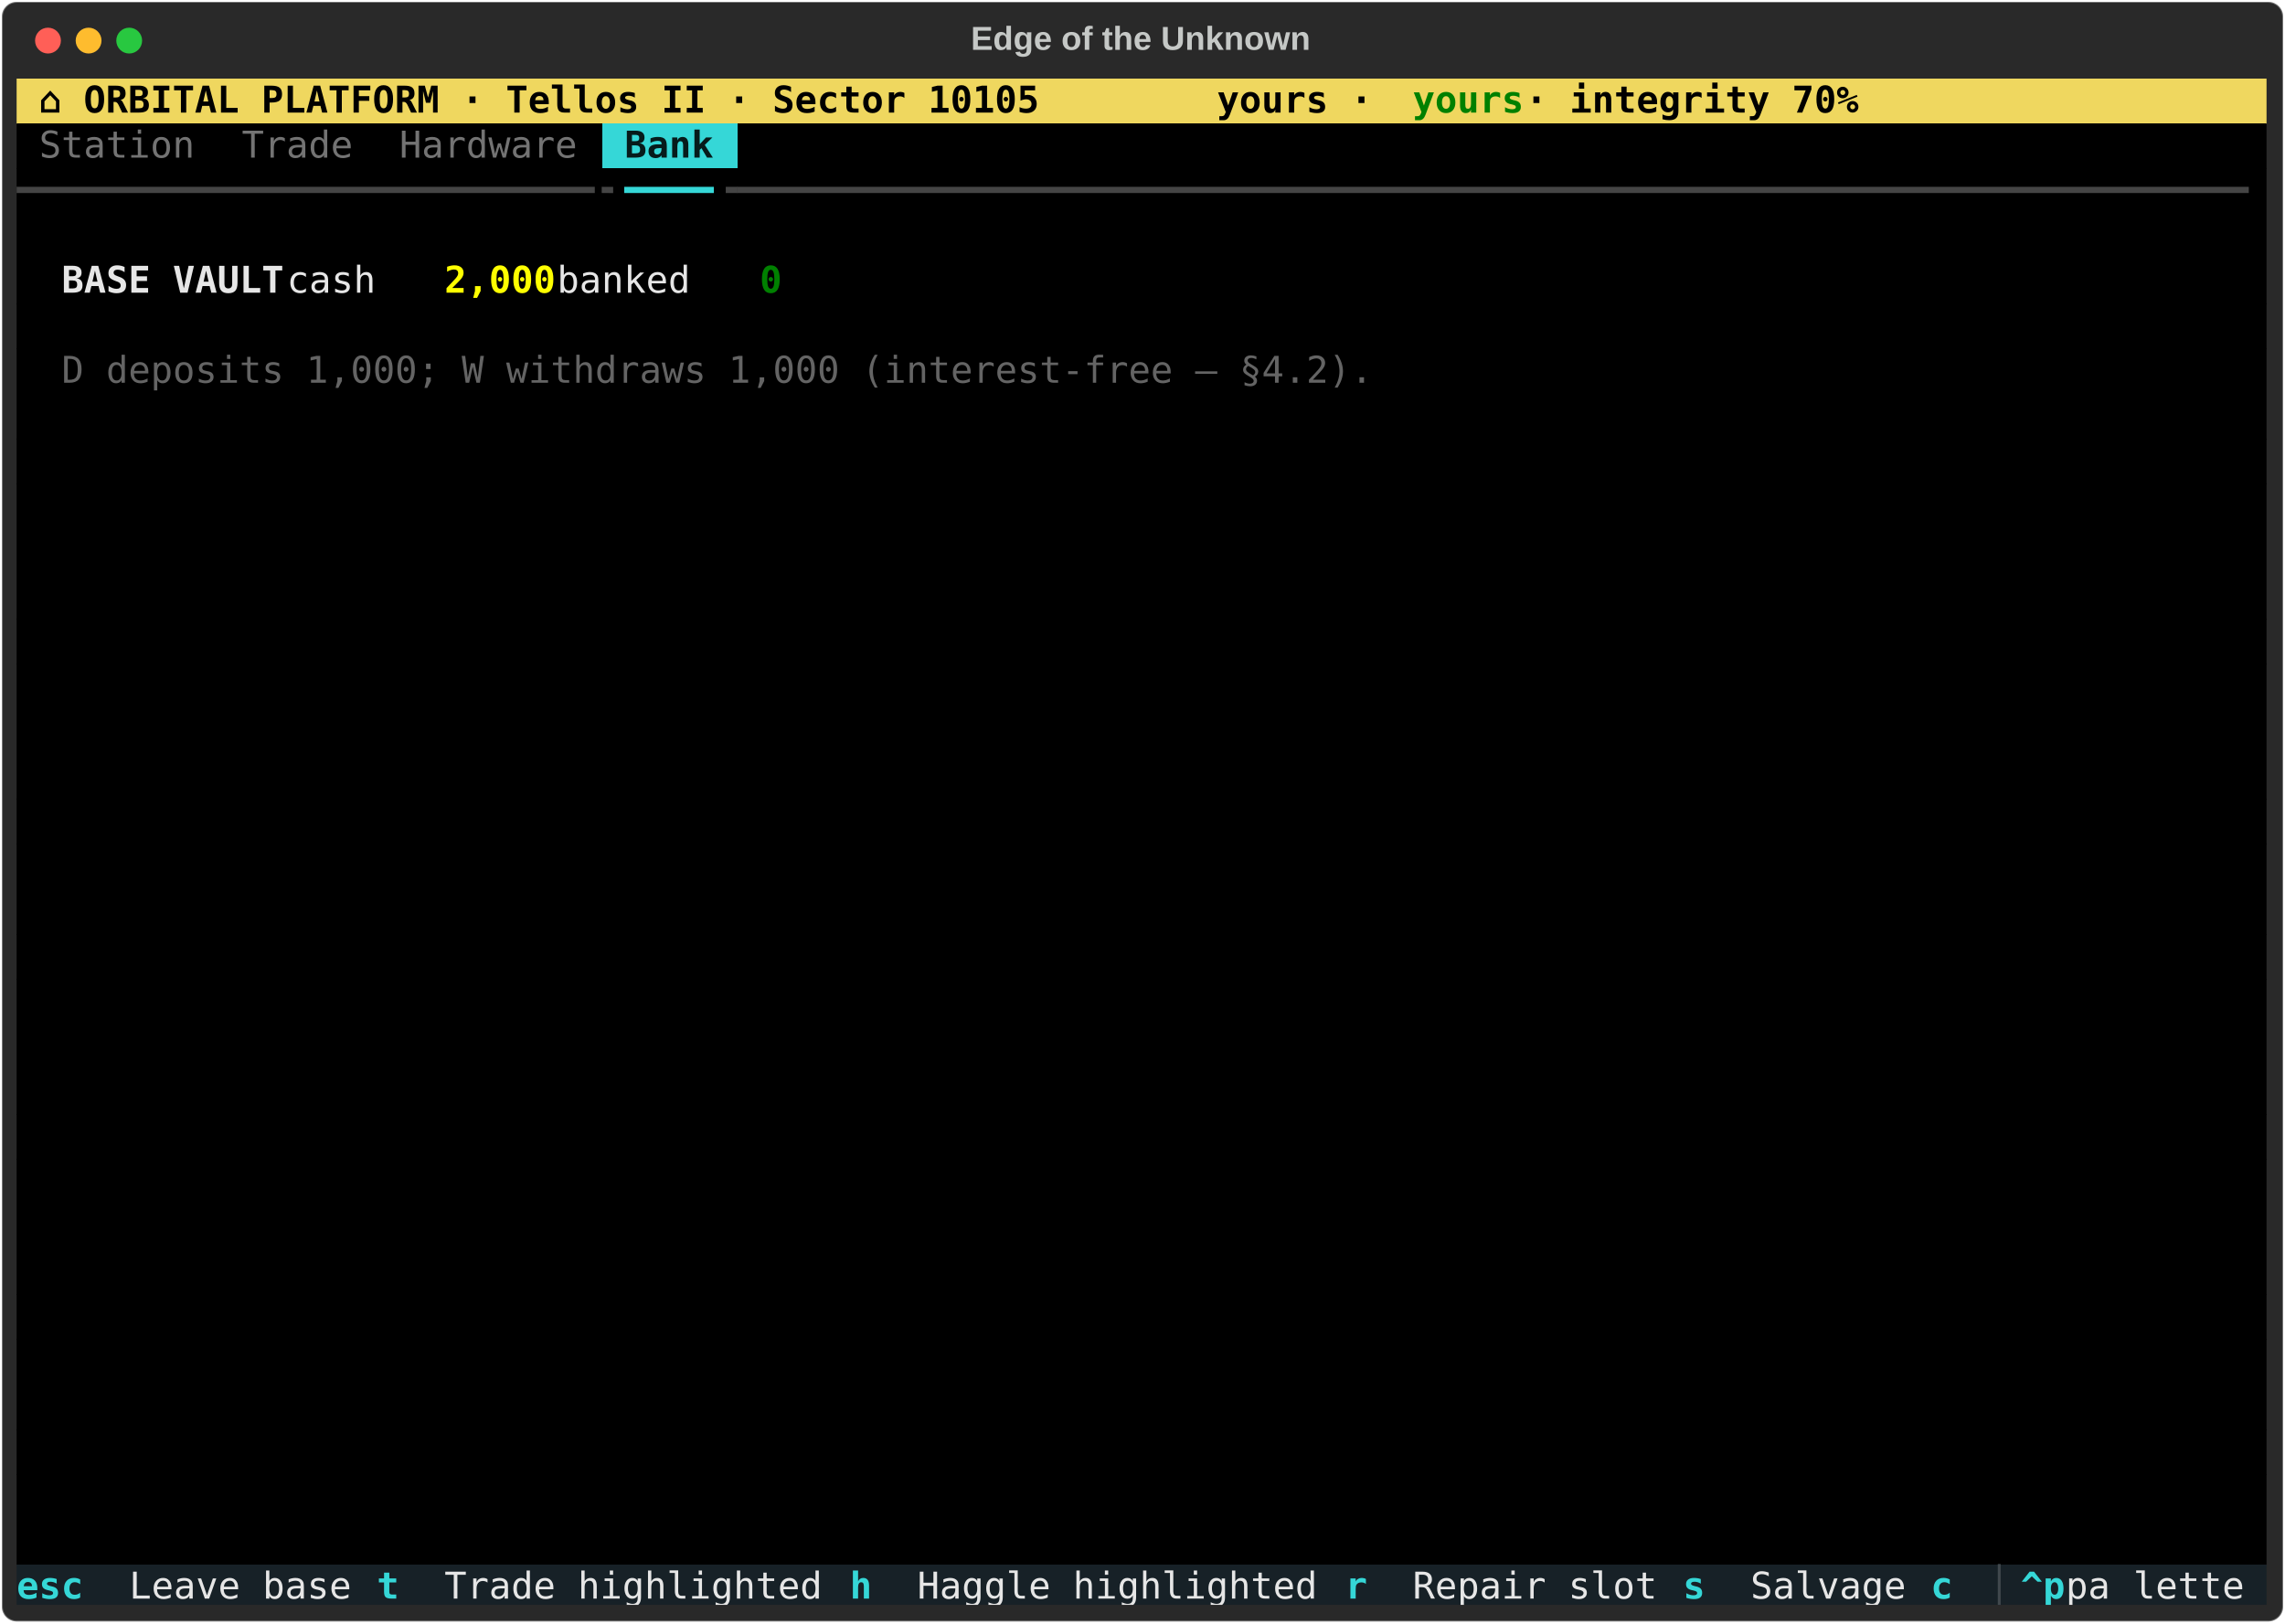
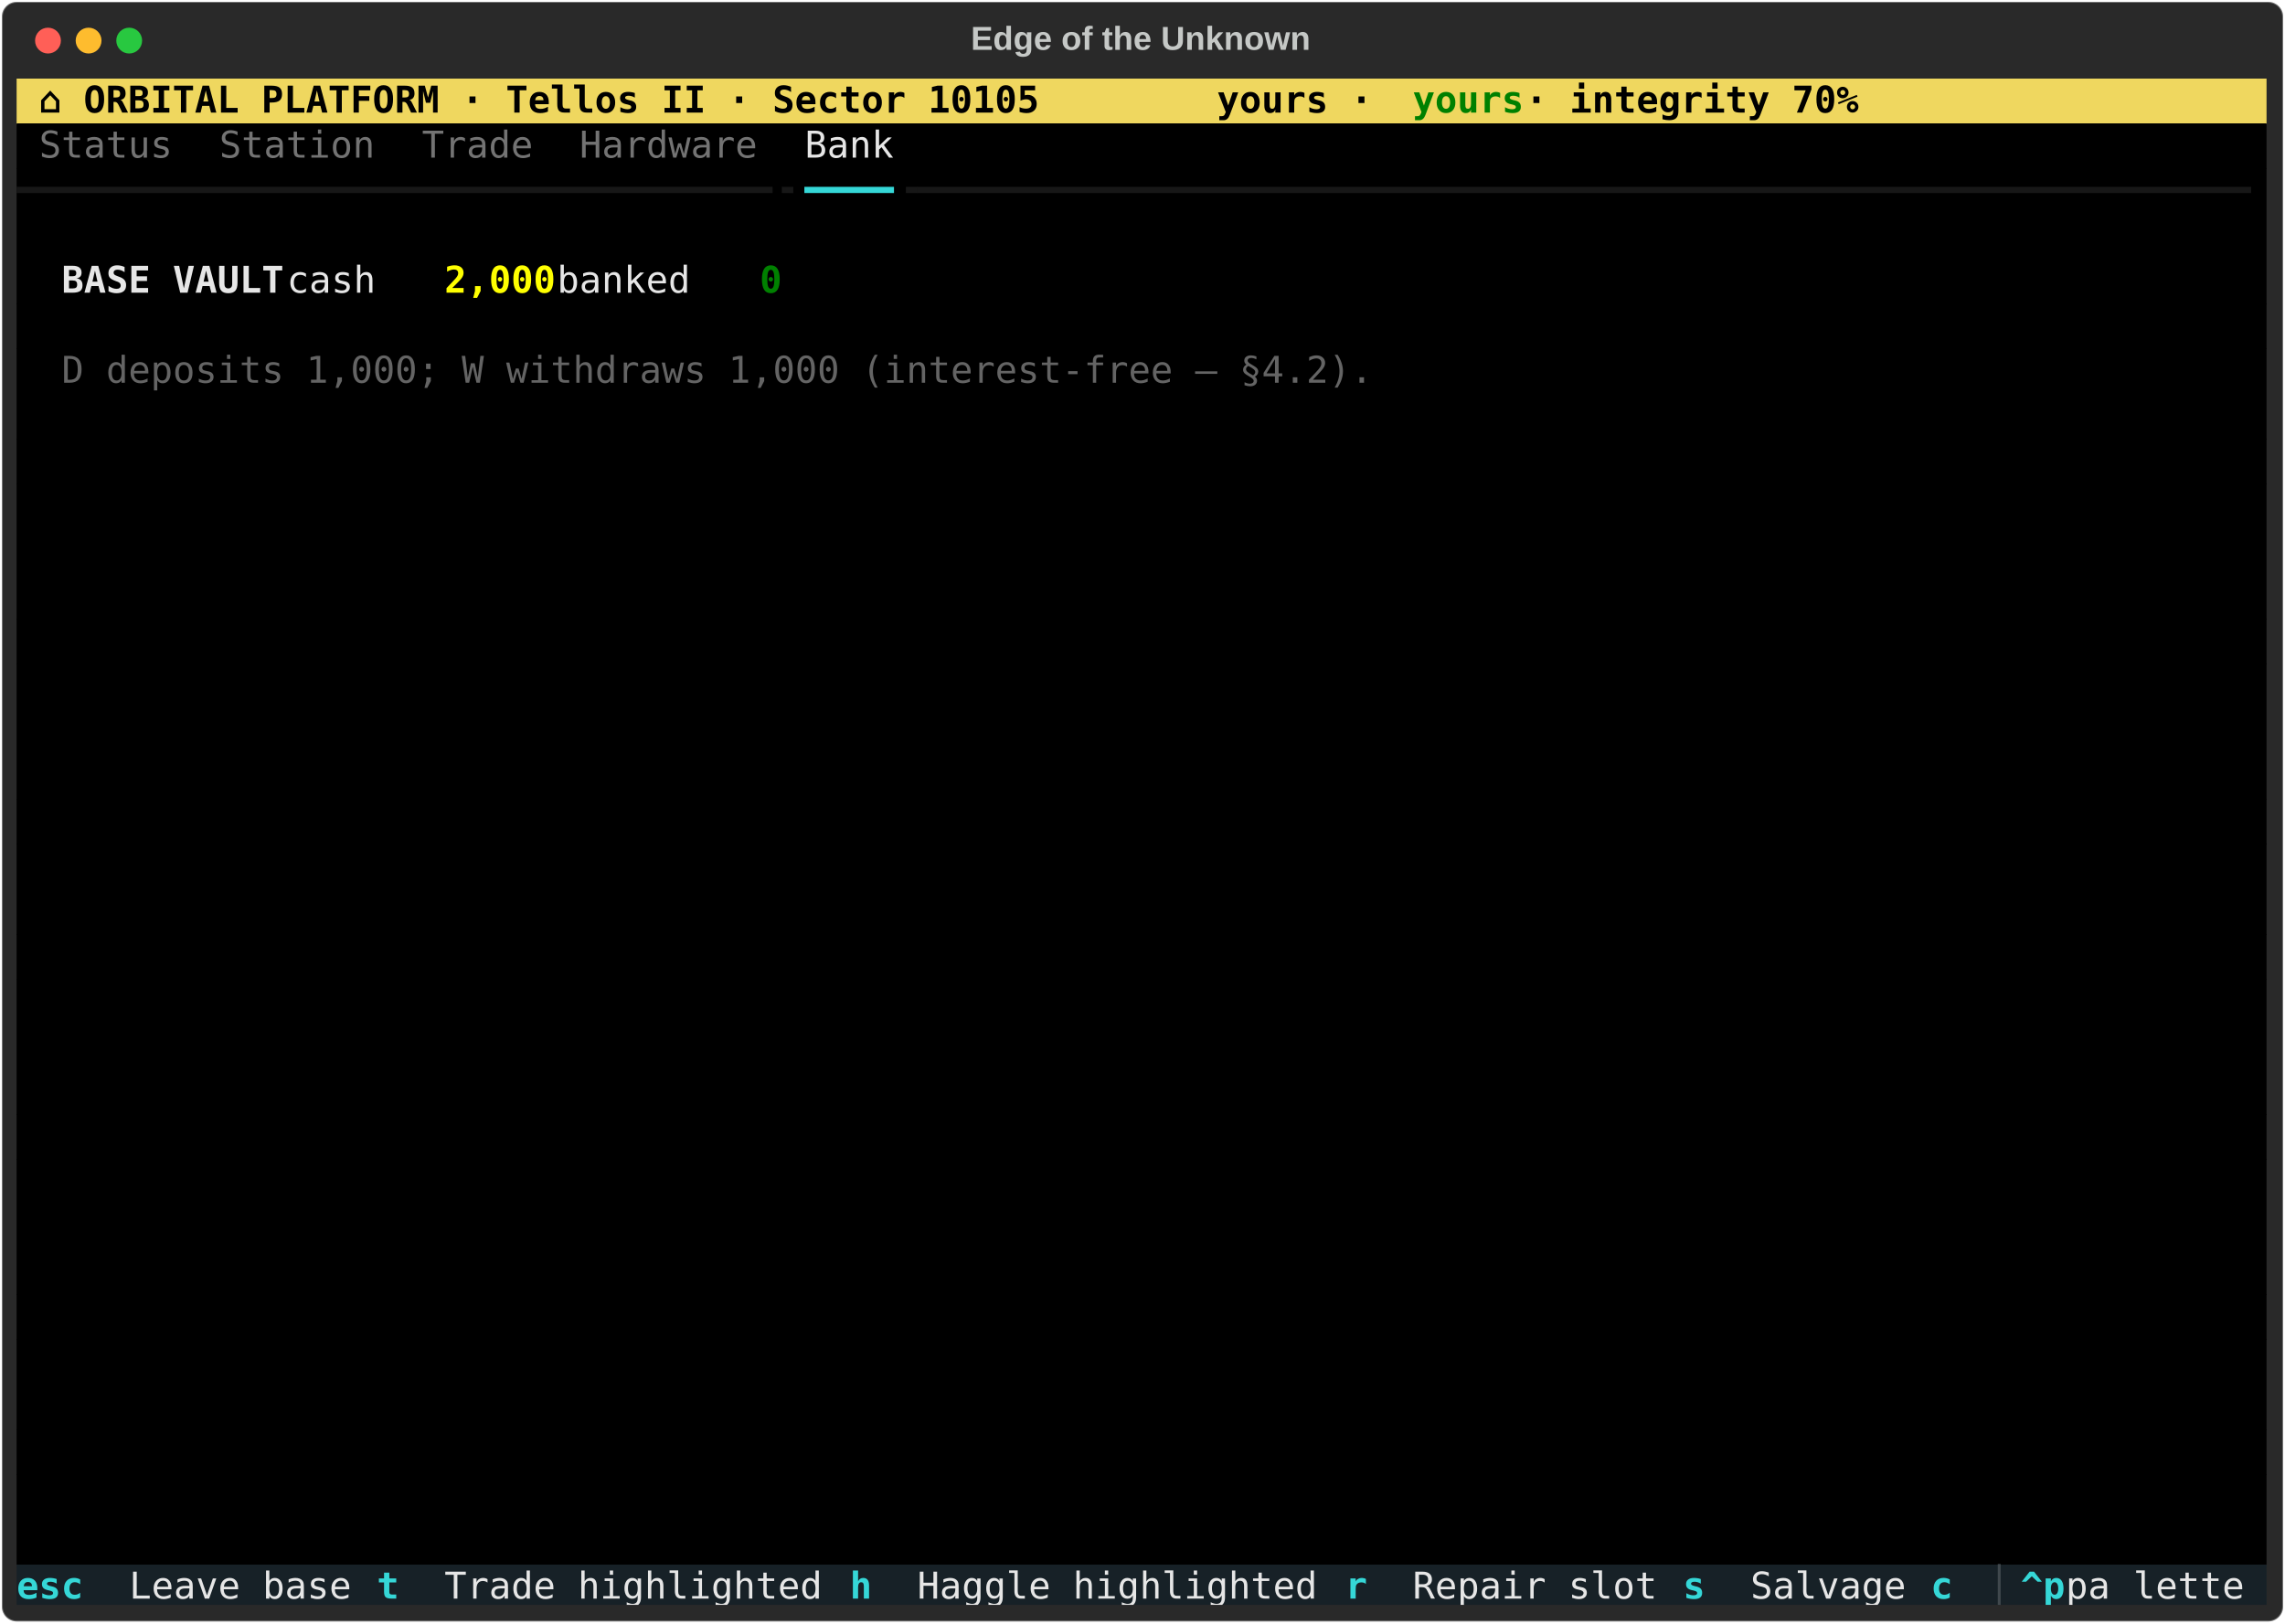
<svg xmlns="http://www.w3.org/2000/svg" class="rich-terminal" viewBox="0 0 1238 879.6">
  <style>

    @font-face {
        font-family: "Fira Code";
        src: local("FiraCode-Regular"),
                url("https://cdnjs.cloudflare.com/ajax/libs/firacode/6.2.0/woff2/FiraCode-Regular.woff2") format("woff2"),
                url("https://cdnjs.cloudflare.com/ajax/libs/firacode/6.2.0/woff/FiraCode-Regular.woff") format("woff");
        font-style: normal;
        font-weight: 400;
    }
    @font-face {
        font-family: "Fira Code";
        src: local("FiraCode-Bold"),
                url("https://cdnjs.cloudflare.com/ajax/libs/firacode/6.2.0/woff2/FiraCode-Bold.woff2") format("woff2"),
                url("https://cdnjs.cloudflare.com/ajax/libs/firacode/6.2.0/woff/FiraCode-Bold.woff") format("woff");
        font-style: bold;
        font-weight: 700;
    }

-     .terminal-6264121-matrix {
+     .terminal-1526669186-matrix {
        font-family: Fira Code, monospace;
        font-size: 20px;
        line-height: 24.4px;
        font-variant-east-asian: full-width;
    }

-     .terminal-6264121-title {
+     .terminal-1526669186-title {
        font-size: 18px;
        font-weight: bold;
        font-family: arial;
    }

-     .terminal-6264121-r1 { fill: #c5c8c6 }
- .terminal-6264121-r2 { fill: #000000;font-weight: bold }
- .terminal-6264121-r3 { fill: #008000;font-weight: bold }
- .terminal-6264121-r4 { fill: #737373 }
- .terminal-6264121-r5 { fill: #061b1b;font-weight: bold }
- .terminal-6264121-r6 { fill: #454545 }
- .terminal-6264121-r7 { fill: #35d7d7 }
- .terminal-6264121-r8 { fill: #e6e6e6;font-weight: bold }
- .terminal-6264121-r9 { fill: #e6e6e6 }
- .terminal-6264121-r10 { fill: #ffff00;font-weight: bold }
- .terminal-6264121-r11 { fill: #646464 }
- .terminal-6264121-r12 { fill: #35d7d7;font-weight: bold }
- .terminal-6264121-r13 { fill: #40484d }
+     .terminal-1526669186-r1 { fill: #c5c8c6 }
+ .terminal-1526669186-r2 { fill: #000000;font-weight: bold }
+ .terminal-1526669186-r3 { fill: #008000;font-weight: bold }
+ .terminal-1526669186-r4 { fill: #737373 }
+ .terminal-1526669186-r5 { fill: #e6e6e6 }
+ .terminal-1526669186-r6 { fill: #171717 }
+ .terminal-1526669186-r7 { fill: #35d7d7 }
+ .terminal-1526669186-r8 { fill: #e6e6e6;font-weight: bold }
+ .terminal-1526669186-r9 { fill: #ffff00;font-weight: bold }
+ .terminal-1526669186-r10 { fill: #646464 }
+ .terminal-1526669186-r11 { fill: #35d7d7;font-weight: bold }
+ .terminal-1526669186-r12 { fill: #40484d }
    </style>
  <defs>
-     <clipPath id="terminal-6264121-clip-terminal">
+     <clipPath id="terminal-1526669186-clip-terminal">
      <rect x="0" y="0" width="1219.0" height="828.6" />
    </clipPath>
-     <clipPath id="terminal-6264121-line-0">
+     <clipPath id="terminal-1526669186-line-0">
      <rect x="0" y="1.5" width="1220" height="24.65" />
    </clipPath>
-     <clipPath id="terminal-6264121-line-1">
+     <clipPath id="terminal-1526669186-line-1">
      <rect x="0" y="25.9" width="1220" height="24.65" />
    </clipPath>
-     <clipPath id="terminal-6264121-line-2">
+     <clipPath id="terminal-1526669186-line-2">
      <rect x="0" y="50.3" width="1220" height="24.65" />
    </clipPath>
-     <clipPath id="terminal-6264121-line-3">
+     <clipPath id="terminal-1526669186-line-3">
      <rect x="0" y="74.7" width="1220" height="24.65" />
    </clipPath>
-     <clipPath id="terminal-6264121-line-4">
+     <clipPath id="terminal-1526669186-line-4">
      <rect x="0" y="99.1" width="1220" height="24.65" />
    </clipPath>
-     <clipPath id="terminal-6264121-line-5">
+     <clipPath id="terminal-1526669186-line-5">
      <rect x="0" y="123.5" width="1220" height="24.65" />
    </clipPath>
-     <clipPath id="terminal-6264121-line-6">
+     <clipPath id="terminal-1526669186-line-6">
      <rect x="0" y="147.9" width="1220" height="24.65" />
    </clipPath>
-     <clipPath id="terminal-6264121-line-7">
+     <clipPath id="terminal-1526669186-line-7">
      <rect x="0" y="172.3" width="1220" height="24.65" />
    </clipPath>
-     <clipPath id="terminal-6264121-line-8">
+     <clipPath id="terminal-1526669186-line-8">
      <rect x="0" y="196.7" width="1220" height="24.65" />
    </clipPath>
-     <clipPath id="terminal-6264121-line-9">
+     <clipPath id="terminal-1526669186-line-9">
      <rect x="0" y="221.1" width="1220" height="24.65" />
    </clipPath>
-     <clipPath id="terminal-6264121-line-10">
+     <clipPath id="terminal-1526669186-line-10">
      <rect x="0" y="245.5" width="1220" height="24.65" />
    </clipPath>
-     <clipPath id="terminal-6264121-line-11">
+     <clipPath id="terminal-1526669186-line-11">
      <rect x="0" y="269.9" width="1220" height="24.65" />
    </clipPath>
-     <clipPath id="terminal-6264121-line-12">
+     <clipPath id="terminal-1526669186-line-12">
      <rect x="0" y="294.3" width="1220" height="24.65" />
    </clipPath>
-     <clipPath id="terminal-6264121-line-13">
+     <clipPath id="terminal-1526669186-line-13">
      <rect x="0" y="318.7" width="1220" height="24.65" />
    </clipPath>
-     <clipPath id="terminal-6264121-line-14">
+     <clipPath id="terminal-1526669186-line-14">
      <rect x="0" y="343.1" width="1220" height="24.65" />
    </clipPath>
-     <clipPath id="terminal-6264121-line-15">
+     <clipPath id="terminal-1526669186-line-15">
      <rect x="0" y="367.5" width="1220" height="24.65" />
    </clipPath>
-     <clipPath id="terminal-6264121-line-16">
+     <clipPath id="terminal-1526669186-line-16">
      <rect x="0" y="391.9" width="1220" height="24.65" />
    </clipPath>
-     <clipPath id="terminal-6264121-line-17">
+     <clipPath id="terminal-1526669186-line-17">
      <rect x="0" y="416.3" width="1220" height="24.65" />
    </clipPath>
-     <clipPath id="terminal-6264121-line-18">
+     <clipPath id="terminal-1526669186-line-18">
      <rect x="0" y="440.7" width="1220" height="24.65" />
    </clipPath>
-     <clipPath id="terminal-6264121-line-19">
+     <clipPath id="terminal-1526669186-line-19">
      <rect x="0" y="465.1" width="1220" height="24.65" />
    </clipPath>
-     <clipPath id="terminal-6264121-line-20">
+     <clipPath id="terminal-1526669186-line-20">
      <rect x="0" y="489.5" width="1220" height="24.65" />
    </clipPath>
-     <clipPath id="terminal-6264121-line-21">
+     <clipPath id="terminal-1526669186-line-21">
      <rect x="0" y="513.9" width="1220" height="24.65" />
    </clipPath>
-     <clipPath id="terminal-6264121-line-22">
+     <clipPath id="terminal-1526669186-line-22">
      <rect x="0" y="538.3" width="1220" height="24.65" />
    </clipPath>
-     <clipPath id="terminal-6264121-line-23">
+     <clipPath id="terminal-1526669186-line-23">
      <rect x="0" y="562.7" width="1220" height="24.65" />
    </clipPath>
-     <clipPath id="terminal-6264121-line-24">
+     <clipPath id="terminal-1526669186-line-24">
      <rect x="0" y="587.1" width="1220" height="24.65" />
    </clipPath>
-     <clipPath id="terminal-6264121-line-25">
+     <clipPath id="terminal-1526669186-line-25">
      <rect x="0" y="611.5" width="1220" height="24.65" />
    </clipPath>
-     <clipPath id="terminal-6264121-line-26">
+     <clipPath id="terminal-1526669186-line-26">
      <rect x="0" y="635.9" width="1220" height="24.65" />
    </clipPath>
-     <clipPath id="terminal-6264121-line-27">
+     <clipPath id="terminal-1526669186-line-27">
      <rect x="0" y="660.3" width="1220" height="24.65" />
    </clipPath>
-     <clipPath id="terminal-6264121-line-28">
+     <clipPath id="terminal-1526669186-line-28">
      <rect x="0" y="684.7" width="1220" height="24.65" />
    </clipPath>
-     <clipPath id="terminal-6264121-line-29">
+     <clipPath id="terminal-1526669186-line-29">
      <rect x="0" y="709.1" width="1220" height="24.65" />
    </clipPath>
-     <clipPath id="terminal-6264121-line-30">
+     <clipPath id="terminal-1526669186-line-30">
      <rect x="0" y="733.5" width="1220" height="24.65" />
    </clipPath>
-     <clipPath id="terminal-6264121-line-31">
+     <clipPath id="terminal-1526669186-line-31">
      <rect x="0" y="757.9" width="1220" height="24.65" />
    </clipPath>
-     <clipPath id="terminal-6264121-line-32">
+     <clipPath id="terminal-1526669186-line-32">
      <rect x="0" y="782.3" width="1220" height="24.65" />
    </clipPath>
  </defs>
  <rect fill="#292929" stroke="rgba(255,255,255,0.35)" stroke-width="1" x="1" y="1" width="1236" height="877.6" rx="8" />
-   <text class="terminal-6264121-title" fill="#c5c8c6" text-anchor="middle" x="618" y="27">Edge of the Unknown</text>
+   <text class="terminal-1526669186-title" fill="#c5c8c6" text-anchor="middle" x="618" y="27">Edge of the Unknown</text>
  <g transform="translate(26,22)">
    <circle cx="0" cy="0" r="7" fill="#ff5f57" />
    <circle cx="22" cy="0" r="7" fill="#febc2e" />
    <circle cx="44" cy="0" r="7" fill="#28c840" />
  </g>
-   <g transform="translate(9, 41)" clip-path="url(#terminal-6264121-clip-terminal)">
+   <g transform="translate(9, 41)" clip-path="url(#terminal-1526669186-clip-terminal)">
    <rect fill="#efd75f" x="0" y="1.5" width="12.2" height="24.65" shape-rendering="crispEdges" />
    <rect fill="#efd75f" x="12.2" y="1.5" width="744.2" height="24.65" shape-rendering="crispEdges" />
    <rect fill="#efd75f" x="756.4" y="1.5" width="61" height="24.65" shape-rendering="crispEdges" />
    <rect fill="#efd75f" x="817.4" y="1.5" width="195.2" height="24.65" shape-rendering="crispEdges" />
    <rect fill="#efd75f" x="1012.6" y="1.5" width="195.2" height="24.65" shape-rendering="crispEdges" />
    <rect fill="#efd75f" x="1207.8" y="1.5" width="12.2" height="24.65" shape-rendering="crispEdges" />
    <rect fill="#000000" x="0" y="25.9" width="12.2" height="24.65" shape-rendering="crispEdges" />
-     <rect fill="#000000" x="12.2" y="25.9" width="85.4" height="24.65" shape-rendering="crispEdges" />
+     <rect fill="#000000" x="12.2" y="25.9" width="73.2" height="24.65" shape-rendering="crispEdges" />
+     <rect fill="#000000" x="85.4" y="25.9" width="12.2" height="24.65" shape-rendering="crispEdges" />
    <rect fill="#000000" x="97.6" y="25.9" width="12.2" height="24.65" shape-rendering="crispEdges" />
-     <rect fill="#000000" x="109.8" y="25.9" width="12.2" height="24.65" shape-rendering="crispEdges" />
-     <rect fill="#000000" x="122" y="25.9" width="61" height="24.65" shape-rendering="crispEdges" />
-     <rect fill="#000000" x="183" y="25.9" width="12.2" height="24.65" shape-rendering="crispEdges" />
+     <rect fill="#000000" x="109.8" y="25.9" width="85.4" height="24.65" shape-rendering="crispEdges" />
    <rect fill="#000000" x="195.2" y="25.9" width="12.2" height="24.65" shape-rendering="crispEdges" />
-     <rect fill="#000000" x="207.4" y="25.9" width="97.6" height="24.65" shape-rendering="crispEdges" />
-     <rect fill="#000000" x="305" y="25.9" width="12.2" height="24.65" shape-rendering="crispEdges" />
-     <rect fill="#35d7d7" x="317.2" y="25.9" width="12.2" height="24.65" shape-rendering="crispEdges" />
-     <rect fill="#35d7d7" x="329.4" y="25.9" width="48.8" height="24.65" shape-rendering="crispEdges" />
-     <rect fill="#35d7d7" x="378.2" y="25.9" width="12.2" height="24.65" shape-rendering="crispEdges" />
-     <rect fill="#000000" x="390.4" y="25.9" width="829.6" height="24.65" shape-rendering="crispEdges" />
-     <rect fill="#000000" x="0" y="50.3" width="317.2" height="24.65" shape-rendering="crispEdges" />
-     <rect fill="#000000" x="317.2" y="50.3" width="12.2" height="24.65" shape-rendering="crispEdges" />
-     <rect fill="#000000" x="329.4" y="50.3" width="48.8" height="24.65" shape-rendering="crispEdges" />
-     <rect fill="#000000" x="378.2" y="50.3" width="12.2" height="24.65" shape-rendering="crispEdges" />
-     <rect fill="#000000" x="390.4" y="50.3" width="829.6" height="24.65" shape-rendering="crispEdges" />
+     <rect fill="#000000" x="207.4" y="25.9" width="12.2" height="24.65" shape-rendering="crispEdges" />
+     <rect fill="#000000" x="219.6" y="25.9" width="61" height="24.65" shape-rendering="crispEdges" />
+     <rect fill="#000000" x="280.6" y="25.9" width="12.2" height="24.65" shape-rendering="crispEdges" />
+     <rect fill="#000000" x="292.8" y="25.9" width="12.2" height="24.65" shape-rendering="crispEdges" />
+     <rect fill="#000000" x="305" y="25.9" width="97.6" height="24.65" shape-rendering="crispEdges" />
+     <rect fill="#000000" x="402.6" y="25.9" width="12.2" height="24.65" shape-rendering="crispEdges" />
+     <rect fill="#000000" x="414.8" y="25.9" width="12.2" height="24.65" shape-rendering="crispEdges" />
+     <rect fill="#000000" x="427" y="25.9" width="48.8" height="24.65" shape-rendering="crispEdges" />
+     <rect fill="#000000" x="475.8" y="25.9" width="12.2" height="24.65" shape-rendering="crispEdges" />
+     <rect fill="#000000" x="488" y="25.9" width="732" height="24.65" shape-rendering="crispEdges" />
+     <rect fill="#000000" x="0" y="50.3" width="414.8" height="24.65" shape-rendering="crispEdges" />
+     <rect fill="#000000" x="414.8" y="50.3" width="12.2" height="24.65" shape-rendering="crispEdges" />
+     <rect fill="#000000" x="427" y="50.3" width="48.8" height="24.65" shape-rendering="crispEdges" />
+     <rect fill="#000000" x="475.8" y="50.3" width="12.2" height="24.65" shape-rendering="crispEdges" />
+     <rect fill="#000000" x="488" y="50.3" width="732" height="24.65" shape-rendering="crispEdges" />
    <rect fill="#000000" x="0" y="74.7" width="1220" height="24.65" shape-rendering="crispEdges" />
    <rect fill="#000000" x="0" y="99.1" width="24.4" height="24.65" shape-rendering="crispEdges" />
    <rect fill="#000000" x="24.4" y="99.1" width="122" height="24.65" shape-rendering="crispEdges" />
    <rect fill="#000000" x="146.4" y="99.1" width="85.4" height="24.65" shape-rendering="crispEdges" />
    <rect fill="#000000" x="231.8" y="99.1" width="61" height="24.65" shape-rendering="crispEdges" />
    <rect fill="#000000" x="292.8" y="99.1" width="109.8" height="24.65" shape-rendering="crispEdges" />
    <rect fill="#000000" x="402.6" y="99.1" width="12.2" height="24.65" shape-rendering="crispEdges" />
    <rect fill="#000000" x="414.8" y="99.1" width="780.8" height="24.65" shape-rendering="crispEdges" />
    <rect fill="#000000" x="1195.6" y="99.1" width="24.4" height="24.65" shape-rendering="crispEdges" />
    <rect fill="#000000" x="0" y="123.5" width="24.4" height="24.65" shape-rendering="crispEdges" />
    <rect fill="#000000" x="24.4" y="123.5" width="1171.2" height="24.65" shape-rendering="crispEdges" />
    <rect fill="#000000" x="1195.6" y="123.5" width="24.4" height="24.65" shape-rendering="crispEdges" />
    <rect fill="#000000" x="0" y="147.9" width="24.4" height="24.65" shape-rendering="crispEdges" />
    <rect fill="#000000" x="24.4" y="147.9" width="719.8" height="24.65" shape-rendering="crispEdges" />
    <rect fill="#000000" x="744.2" y="147.9" width="451.4" height="24.65" shape-rendering="crispEdges" />
    <rect fill="#000000" x="1195.6" y="147.9" width="24.4" height="24.65" shape-rendering="crispEdges" />
    <rect fill="#000000" x="0" y="172.3" width="24.4" height="24.65" shape-rendering="crispEdges" />
    <rect fill="#000000" x="24.4" y="172.3" width="1171.2" height="24.65" shape-rendering="crispEdges" />
    <rect fill="#000000" x="1195.6" y="172.3" width="24.4" height="24.65" shape-rendering="crispEdges" />
    <rect fill="#000000" x="0" y="196.7" width="24.4" height="24.65" shape-rendering="crispEdges" />
    <rect fill="#000000" x="24.4" y="196.7" width="1171.2" height="24.65" shape-rendering="crispEdges" />
    <rect fill="#000000" x="1195.6" y="196.7" width="24.4" height="24.65" shape-rendering="crispEdges" />
    <rect fill="#000000" x="0" y="221.1" width="24.4" height="24.65" shape-rendering="crispEdges" />
    <rect fill="#000000" x="24.4" y="221.1" width="1171.2" height="24.65" shape-rendering="crispEdges" />
    <rect fill="#000000" x="1195.6" y="221.1" width="24.4" height="24.65" shape-rendering="crispEdges" />
    <rect fill="#000000" x="0" y="245.5" width="24.4" height="24.65" shape-rendering="crispEdges" />
    <rect fill="#000000" x="24.4" y="245.5" width="1171.2" height="24.65" shape-rendering="crispEdges" />
    <rect fill="#000000" x="1195.6" y="245.5" width="24.4" height="24.65" shape-rendering="crispEdges" />
    <rect fill="#000000" x="0" y="269.9" width="24.4" height="24.65" shape-rendering="crispEdges" />
    <rect fill="#000000" x="24.4" y="269.9" width="1171.2" height="24.65" shape-rendering="crispEdges" />
    <rect fill="#000000" x="1195.6" y="269.9" width="24.4" height="24.65" shape-rendering="crispEdges" />
    <rect fill="#000000" x="0" y="294.3" width="24.4" height="24.65" shape-rendering="crispEdges" />
    <rect fill="#000000" x="24.4" y="294.3" width="1171.2" height="24.65" shape-rendering="crispEdges" />
    <rect fill="#000000" x="1195.6" y="294.3" width="24.4" height="24.65" shape-rendering="crispEdges" />
    <rect fill="#000000" x="0" y="318.7" width="24.4" height="24.65" shape-rendering="crispEdges" />
    <rect fill="#000000" x="24.4" y="318.7" width="1171.2" height="24.65" shape-rendering="crispEdges" />
    <rect fill="#000000" x="1195.6" y="318.7" width="24.4" height="24.65" shape-rendering="crispEdges" />
    <rect fill="#000000" x="0" y="343.1" width="24.4" height="24.65" shape-rendering="crispEdges" />
    <rect fill="#000000" x="24.4" y="343.1" width="1171.2" height="24.65" shape-rendering="crispEdges" />
    <rect fill="#000000" x="1195.6" y="343.1" width="24.4" height="24.65" shape-rendering="crispEdges" />
    <rect fill="#000000" x="0" y="367.5" width="24.4" height="24.65" shape-rendering="crispEdges" />
    <rect fill="#000000" x="24.4" y="367.5" width="1171.2" height="24.65" shape-rendering="crispEdges" />
    <rect fill="#000000" x="1195.6" y="367.5" width="24.4" height="24.65" shape-rendering="crispEdges" />
    <rect fill="#000000" x="0" y="391.9" width="24.4" height="24.65" shape-rendering="crispEdges" />
    <rect fill="#000000" x="24.4" y="391.9" width="1171.2" height="24.65" shape-rendering="crispEdges" />
    <rect fill="#000000" x="1195.6" y="391.9" width="24.4" height="24.65" shape-rendering="crispEdges" />
    <rect fill="#000000" x="0" y="416.3" width="24.4" height="24.65" shape-rendering="crispEdges" />
    <rect fill="#000000" x="24.4" y="416.3" width="1171.2" height="24.65" shape-rendering="crispEdges" />
    <rect fill="#000000" x="1195.6" y="416.3" width="24.4" height="24.65" shape-rendering="crispEdges" />
    <rect fill="#000000" x="0" y="440.7" width="24.4" height="24.65" shape-rendering="crispEdges" />
    <rect fill="#000000" x="24.4" y="440.7" width="1171.2" height="24.65" shape-rendering="crispEdges" />
    <rect fill="#000000" x="1195.6" y="440.7" width="24.4" height="24.65" shape-rendering="crispEdges" />
    <rect fill="#000000" x="0" y="465.1" width="24.4" height="24.65" shape-rendering="crispEdges" />
    <rect fill="#000000" x="24.4" y="465.1" width="1171.2" height="24.65" shape-rendering="crispEdges" />
    <rect fill="#000000" x="1195.6" y="465.1" width="24.4" height="24.65" shape-rendering="crispEdges" />
    <rect fill="#000000" x="0" y="489.5" width="24.4" height="24.65" shape-rendering="crispEdges" />
    <rect fill="#000000" x="24.4" y="489.5" width="1171.2" height="24.65" shape-rendering="crispEdges" />
    <rect fill="#000000" x="1195.6" y="489.5" width="24.4" height="24.65" shape-rendering="crispEdges" />
    <rect fill="#000000" x="0" y="513.9" width="24.4" height="24.65" shape-rendering="crispEdges" />
    <rect fill="#000000" x="24.4" y="513.9" width="1171.2" height="24.65" shape-rendering="crispEdges" />
    <rect fill="#000000" x="1195.6" y="513.9" width="24.4" height="24.65" shape-rendering="crispEdges" />
    <rect fill="#000000" x="0" y="538.3" width="24.4" height="24.65" shape-rendering="crispEdges" />
    <rect fill="#000000" x="24.4" y="538.3" width="1171.2" height="24.65" shape-rendering="crispEdges" />
    <rect fill="#000000" x="1195.6" y="538.3" width="24.4" height="24.65" shape-rendering="crispEdges" />
    <rect fill="#000000" x="0" y="562.7" width="24.4" height="24.65" shape-rendering="crispEdges" />
    <rect fill="#000000" x="24.4" y="562.7" width="1171.2" height="24.65" shape-rendering="crispEdges" />
    <rect fill="#000000" x="1195.6" y="562.7" width="24.4" height="24.65" shape-rendering="crispEdges" />
    <rect fill="#000000" x="0" y="587.1" width="24.4" height="24.65" shape-rendering="crispEdges" />
    <rect fill="#000000" x="24.4" y="587.1" width="1171.2" height="24.65" shape-rendering="crispEdges" />
    <rect fill="#000000" x="1195.6" y="587.1" width="24.4" height="24.65" shape-rendering="crispEdges" />
    <rect fill="#000000" x="0" y="611.5" width="24.4" height="24.65" shape-rendering="crispEdges" />
    <rect fill="#000000" x="24.4" y="611.5" width="1171.2" height="24.65" shape-rendering="crispEdges" />
    <rect fill="#000000" x="1195.6" y="611.5" width="24.4" height="24.65" shape-rendering="crispEdges" />
    <rect fill="#000000" x="0" y="635.9" width="24.4" height="24.65" shape-rendering="crispEdges" />
    <rect fill="#000000" x="24.4" y="635.9" width="1171.2" height="24.65" shape-rendering="crispEdges" />
    <rect fill="#000000" x="1195.6" y="635.9" width="24.4" height="24.65" shape-rendering="crispEdges" />
    <rect fill="#000000" x="0" y="660.3" width="24.4" height="24.65" shape-rendering="crispEdges" />
    <rect fill="#000000" x="24.4" y="660.3" width="1171.2" height="24.65" shape-rendering="crispEdges" />
    <rect fill="#000000" x="1195.6" y="660.3" width="24.4" height="24.65" shape-rendering="crispEdges" />
    <rect fill="#000000" x="0" y="684.7" width="24.4" height="24.65" shape-rendering="crispEdges" />
    <rect fill="#000000" x="24.4" y="684.7" width="1171.2" height="24.65" shape-rendering="crispEdges" />
    <rect fill="#000000" x="1195.6" y="684.7" width="24.4" height="24.65" shape-rendering="crispEdges" />
    <rect fill="#000000" x="0" y="709.1" width="24.4" height="24.65" shape-rendering="crispEdges" />
    <rect fill="#000000" x="24.4" y="709.1" width="1171.2" height="24.65" shape-rendering="crispEdges" />
    <rect fill="#000000" x="1195.6" y="709.1" width="24.4" height="24.65" shape-rendering="crispEdges" />
    <rect fill="#000000" x="0" y="733.5" width="24.4" height="24.65" shape-rendering="crispEdges" />
    <rect fill="#000000" x="24.4" y="733.5" width="1171.2" height="24.65" shape-rendering="crispEdges" />
    <rect fill="#000000" x="1195.6" y="733.5" width="24.4" height="24.65" shape-rendering="crispEdges" />
    <rect fill="#000000" x="0" y="757.9" width="24.4" height="24.65" shape-rendering="crispEdges" />
    <rect fill="#000000" x="24.4" y="757.9" width="1171.2" height="24.65" shape-rendering="crispEdges" />
    <rect fill="#000000" x="1195.6" y="757.9" width="24.4" height="24.65" shape-rendering="crispEdges" />
    <rect fill="#000000" x="0" y="782.3" width="1220" height="24.65" shape-rendering="crispEdges" />
    <rect fill="#172127" x="0" y="806.7" width="61" height="24.65" shape-rendering="crispEdges" />
    <rect fill="#172127" x="61" y="806.7" width="134.2" height="24.65" shape-rendering="crispEdges" />
    <rect fill="#172127" x="195.2" y="806.7" width="36.6" height="24.65" shape-rendering="crispEdges" />
    <rect fill="#172127" x="231.8" y="806.7" width="219.6" height="24.65" shape-rendering="crispEdges" />
    <rect fill="#172127" x="451.4" y="806.7" width="36.6" height="24.65" shape-rendering="crispEdges" />
    <rect fill="#172127" x="488" y="806.7" width="231.8" height="24.65" shape-rendering="crispEdges" />
    <rect fill="#172127" x="719.8" y="806.7" width="36.6" height="24.65" shape-rendering="crispEdges" />
    <rect fill="#172127" x="756.4" y="806.7" width="146.4" height="24.65" shape-rendering="crispEdges" />
    <rect fill="#172127" x="902.8" y="806.7" width="36.6" height="24.65" shape-rendering="crispEdges" />
    <rect fill="#172127" x="939.4" y="806.7" width="97.6" height="24.65" shape-rendering="crispEdges" />
    <rect fill="#172127" x="1037" y="806.7" width="36.6" height="24.65" shape-rendering="crispEdges" />
    <rect fill="#172127" x="1073.6" y="806.7" width="12.2" height="24.65" shape-rendering="crispEdges" />
    <rect fill="#172127" x="1085.8" y="806.7" width="24.4" height="24.65" shape-rendering="crispEdges" />
    <rect fill="#172127" x="1110.2" y="806.7" width="36.6" height="24.65" shape-rendering="crispEdges" />
    <rect fill="#172127" x="1146.8" y="806.7" width="61" height="24.65" shape-rendering="crispEdges" />
    <rect fill="#172127" x="1207.8" y="806.7" width="12.2" height="24.65" shape-rendering="crispEdges" />
-     <g class="terminal-6264121-matrix">
-       <text class="terminal-6264121-r2" x="12.2" y="20" textLength="744.2" clip-path="url(#terminal-6264121-line-0)">⌂ ORBITAL PLATFORM · Tellos II · Sector 10105        yours · </text>
-       <text class="terminal-6264121-r3" x="756.4" y="20" textLength="61" clip-path="url(#terminal-6264121-line-0)">yours</text>
-       <text class="terminal-6264121-r2" x="817.4" y="20" textLength="195.2" clip-path="url(#terminal-6264121-line-0)"> · integrity 70%</text>
-       <text class="terminal-6264121-r1" x="1220" y="20" textLength="12.2" clip-path="url(#terminal-6264121-line-0)">
- </text>
-       <text class="terminal-6264121-r4" x="12.2" y="44.4" textLength="85.4" clip-path="url(#terminal-6264121-line-1)">Station</text>
-       <text class="terminal-6264121-r4" x="122" y="44.4" textLength="61" clip-path="url(#terminal-6264121-line-1)">Trade</text>
-       <text class="terminal-6264121-r4" x="207.4" y="44.4" textLength="97.6" clip-path="url(#terminal-6264121-line-1)">Hardware</text>
-       <text class="terminal-6264121-r5" x="329.4" y="44.4" textLength="48.8" clip-path="url(#terminal-6264121-line-1)">Bank</text>
-       <text class="terminal-6264121-r1" x="1220" y="44.4" textLength="12.2" clip-path="url(#terminal-6264121-line-1)">
- </text>
-       <text class="terminal-6264121-r6" x="0" y="68.8" textLength="317.2" clip-path="url(#terminal-6264121-line-2)">━━━━━━━━━━━━━━━━━━━━━━━━━━</text>
-       <text class="terminal-6264121-r6" x="317.2" y="68.8" textLength="12.2" clip-path="url(#terminal-6264121-line-2)">╸</text>
-       <text class="terminal-6264121-r7" x="329.4" y="68.8" textLength="48.8" clip-path="url(#terminal-6264121-line-2)">━━━━</text>
-       <text class="terminal-6264121-r6" x="378.2" y="68.8" textLength="12.2" clip-path="url(#terminal-6264121-line-2)">╺</text>
-       <text class="terminal-6264121-r6" x="390.4" y="68.8" textLength="829.6" clip-path="url(#terminal-6264121-line-2)">━━━━━━━━━━━━━━━━━━━━━━━━━━━━━━━━━━━━━━━━━━━━━━━━━━━━━━━━━━━━━━━━━━━━</text>
-       <text class="terminal-6264121-r1" x="1220" y="68.8" textLength="12.2" clip-path="url(#terminal-6264121-line-2)">
- </text>
-       <text class="terminal-6264121-r1" x="1220" y="93.2" textLength="12.2" clip-path="url(#terminal-6264121-line-3)">
- </text>
-       <text class="terminal-6264121-r8" x="24.4" y="117.6" textLength="122" clip-path="url(#terminal-6264121-line-4)">BASE VAULT</text>
-       <text class="terminal-6264121-r9" x="146.4" y="117.6" textLength="85.4" clip-path="url(#terminal-6264121-line-4)">  cash </text>
-       <text class="terminal-6264121-r10" x="231.8" y="117.6" textLength="61" clip-path="url(#terminal-6264121-line-4)">2,000</text>
-       <text class="terminal-6264121-r9" x="292.8" y="117.6" textLength="109.8" clip-path="url(#terminal-6264121-line-4)">  banked </text>
-       <text class="terminal-6264121-r3" x="402.6" y="117.6" textLength="12.2" clip-path="url(#terminal-6264121-line-4)">0</text>
-       <text class="terminal-6264121-r1" x="1220" y="117.6" textLength="12.2" clip-path="url(#terminal-6264121-line-4)">
- </text>
-       <text class="terminal-6264121-r1" x="1220" y="142" textLength="12.2" clip-path="url(#terminal-6264121-line-5)">
- </text>
-       <text class="terminal-6264121-r11" x="24.4" y="166.4" textLength="719.8" clip-path="url(#terminal-6264121-line-6)">D deposits 1,000; W withdraws 1,000 (interest-free — §4.2).</text>
-       <text class="terminal-6264121-r1" x="1220" y="166.4" textLength="12.2" clip-path="url(#terminal-6264121-line-6)">
- </text>
-       <text class="terminal-6264121-r1" x="1220" y="190.8" textLength="12.2" clip-path="url(#terminal-6264121-line-7)">
- </text>
-       <text class="terminal-6264121-r1" x="1220" y="215.2" textLength="12.2" clip-path="url(#terminal-6264121-line-8)">
- </text>
-       <text class="terminal-6264121-r1" x="1220" y="239.6" textLength="12.2" clip-path="url(#terminal-6264121-line-9)">
- </text>
-       <text class="terminal-6264121-r1" x="1220" y="264" textLength="12.2" clip-path="url(#terminal-6264121-line-10)">
- </text>
-       <text class="terminal-6264121-r1" x="1220" y="288.4" textLength="12.2" clip-path="url(#terminal-6264121-line-11)">
- </text>
-       <text class="terminal-6264121-r1" x="1220" y="312.8" textLength="12.2" clip-path="url(#terminal-6264121-line-12)">
- </text>
-       <text class="terminal-6264121-r1" x="1220" y="337.2" textLength="12.2" clip-path="url(#terminal-6264121-line-13)">
- </text>
-       <text class="terminal-6264121-r1" x="1220" y="361.6" textLength="12.2" clip-path="url(#terminal-6264121-line-14)">
- </text>
-       <text class="terminal-6264121-r1" x="1220" y="386" textLength="12.2" clip-path="url(#terminal-6264121-line-15)">
- </text>
-       <text class="terminal-6264121-r1" x="1220" y="410.4" textLength="12.2" clip-path="url(#terminal-6264121-line-16)">
- </text>
-       <text class="terminal-6264121-r1" x="1220" y="434.8" textLength="12.2" clip-path="url(#terminal-6264121-line-17)">
- </text>
-       <text class="terminal-6264121-r1" x="1220" y="459.2" textLength="12.2" clip-path="url(#terminal-6264121-line-18)">
- </text>
-       <text class="terminal-6264121-r1" x="1220" y="483.6" textLength="12.2" clip-path="url(#terminal-6264121-line-19)">
- </text>
-       <text class="terminal-6264121-r1" x="1220" y="508" textLength="12.2" clip-path="url(#terminal-6264121-line-20)">
- </text>
-       <text class="terminal-6264121-r1" x="1220" y="532.4" textLength="12.2" clip-path="url(#terminal-6264121-line-21)">
- </text>
-       <text class="terminal-6264121-r1" x="1220" y="556.8" textLength="12.2" clip-path="url(#terminal-6264121-line-22)">
- </text>
-       <text class="terminal-6264121-r1" x="1220" y="581.2" textLength="12.2" clip-path="url(#terminal-6264121-line-23)">
- </text>
-       <text class="terminal-6264121-r1" x="1220" y="605.6" textLength="12.2" clip-path="url(#terminal-6264121-line-24)">
- </text>
-       <text class="terminal-6264121-r1" x="1220" y="630" textLength="12.2" clip-path="url(#terminal-6264121-line-25)">
- </text>
-       <text class="terminal-6264121-r1" x="1220" y="654.4" textLength="12.2" clip-path="url(#terminal-6264121-line-26)">
- </text>
-       <text class="terminal-6264121-r1" x="1220" y="678.8" textLength="12.2" clip-path="url(#terminal-6264121-line-27)">
- </text>
-       <text class="terminal-6264121-r1" x="1220" y="703.2" textLength="12.2" clip-path="url(#terminal-6264121-line-28)">
- </text>
-       <text class="terminal-6264121-r1" x="1220" y="727.6" textLength="12.2" clip-path="url(#terminal-6264121-line-29)">
- </text>
-       <text class="terminal-6264121-r1" x="1220" y="752" textLength="12.2" clip-path="url(#terminal-6264121-line-30)">
- </text>
-       <text class="terminal-6264121-r1" x="1220" y="776.4" textLength="12.2" clip-path="url(#terminal-6264121-line-31)">
- </text>
-       <text class="terminal-6264121-r1" x="1220" y="800.8" textLength="12.2" clip-path="url(#terminal-6264121-line-32)">
- </text>
-       <text class="terminal-6264121-r12" x="0" y="825.2" textLength="61" clip-path="url(#terminal-6264121-line-33)"> esc </text>
-       <text class="terminal-6264121-r9" x="61" y="825.2" textLength="134.2" clip-path="url(#terminal-6264121-line-33)">Leave base </text>
-       <text class="terminal-6264121-r12" x="195.2" y="825.2" textLength="36.6" clip-path="url(#terminal-6264121-line-33)"> t </text>
-       <text class="terminal-6264121-r9" x="231.8" y="825.2" textLength="219.6" clip-path="url(#terminal-6264121-line-33)">Trade highlighted </text>
-       <text class="terminal-6264121-r12" x="451.4" y="825.2" textLength="36.6" clip-path="url(#terminal-6264121-line-33)"> h </text>
-       <text class="terminal-6264121-r9" x="488" y="825.2" textLength="231.8" clip-path="url(#terminal-6264121-line-33)">Haggle highlighted </text>
-       <text class="terminal-6264121-r12" x="719.8" y="825.2" textLength="36.6" clip-path="url(#terminal-6264121-line-33)"> r </text>
-       <text class="terminal-6264121-r9" x="756.4" y="825.2" textLength="146.4" clip-path="url(#terminal-6264121-line-33)">Repair slot </text>
-       <text class="terminal-6264121-r12" x="902.8" y="825.2" textLength="36.6" clip-path="url(#terminal-6264121-line-33)"> s </text>
-       <text class="terminal-6264121-r9" x="939.4" y="825.2" textLength="97.6" clip-path="url(#terminal-6264121-line-33)">Salvage </text>
-       <text class="terminal-6264121-r12" x="1037" y="825.2" textLength="36.6" clip-path="url(#terminal-6264121-line-33)"> c </text>
-       <text class="terminal-6264121-r13" x="1073.6" y="825.2" textLength="12.2" clip-path="url(#terminal-6264121-line-33)">▏</text>
-       <text class="terminal-6264121-r12" x="1085.8" y="825.2" textLength="24.4" clip-path="url(#terminal-6264121-line-33)">^p</text>
-       <text class="terminal-6264121-r9" x="1110.2" y="825.2" textLength="36.6" clip-path="url(#terminal-6264121-line-33)"> pa</text>
-       <text class="terminal-6264121-r9" x="1146.8" y="825.2" textLength="61" clip-path="url(#terminal-6264121-line-33)">lette</text>
+     <g class="terminal-1526669186-matrix">
+       <text class="terminal-1526669186-r2" x="12.2" y="20" textLength="744.2" clip-path="url(#terminal-1526669186-line-0)">⌂ ORBITAL PLATFORM · Tellos II · Sector 10105        yours · </text>
+       <text class="terminal-1526669186-r3" x="756.4" y="20" textLength="61" clip-path="url(#terminal-1526669186-line-0)">yours</text>
+       <text class="terminal-1526669186-r2" x="817.4" y="20" textLength="195.2" clip-path="url(#terminal-1526669186-line-0)"> · integrity 70%</text>
+       <text class="terminal-1526669186-r1" x="1220" y="20" textLength="12.2" clip-path="url(#terminal-1526669186-line-0)">
+ </text>
+       <text class="terminal-1526669186-r4" x="12.2" y="44.4" textLength="73.2" clip-path="url(#terminal-1526669186-line-1)">Status</text>
+       <text class="terminal-1526669186-r4" x="109.8" y="44.4" textLength="85.4" clip-path="url(#terminal-1526669186-line-1)">Station</text>
+       <text class="terminal-1526669186-r4" x="219.6" y="44.4" textLength="61" clip-path="url(#terminal-1526669186-line-1)">Trade</text>
+       <text class="terminal-1526669186-r4" x="305" y="44.4" textLength="97.6" clip-path="url(#terminal-1526669186-line-1)">Hardware</text>
+       <text class="terminal-1526669186-r5" x="427" y="44.4" textLength="48.8" clip-path="url(#terminal-1526669186-line-1)">Bank</text>
+       <text class="terminal-1526669186-r1" x="1220" y="44.4" textLength="12.2" clip-path="url(#terminal-1526669186-line-1)">
+ </text>
+       <text class="terminal-1526669186-r6" x="0" y="68.8" textLength="414.8" clip-path="url(#terminal-1526669186-line-2)">━━━━━━━━━━━━━━━━━━━━━━━━━━━━━━━━━━</text>
+       <text class="terminal-1526669186-r6" x="414.8" y="68.8" textLength="12.2" clip-path="url(#terminal-1526669186-line-2)">╸</text>
+       <text class="terminal-1526669186-r7" x="427" y="68.8" textLength="48.8" clip-path="url(#terminal-1526669186-line-2)">━━━━</text>
+       <text class="terminal-1526669186-r6" x="475.8" y="68.8" textLength="12.2" clip-path="url(#terminal-1526669186-line-2)">╺</text>
+       <text class="terminal-1526669186-r6" x="488" y="68.8" textLength="732" clip-path="url(#terminal-1526669186-line-2)">━━━━━━━━━━━━━━━━━━━━━━━━━━━━━━━━━━━━━━━━━━━━━━━━━━━━━━━━━━━━</text>
+       <text class="terminal-1526669186-r1" x="1220" y="68.8" textLength="12.2" clip-path="url(#terminal-1526669186-line-2)">
+ </text>
+       <text class="terminal-1526669186-r1" x="1220" y="93.2" textLength="12.2" clip-path="url(#terminal-1526669186-line-3)">
+ </text>
+       <text class="terminal-1526669186-r8" x="24.4" y="117.6" textLength="122" clip-path="url(#terminal-1526669186-line-4)">BASE VAULT</text>
+       <text class="terminal-1526669186-r5" x="146.4" y="117.6" textLength="85.4" clip-path="url(#terminal-1526669186-line-4)">  cash </text>
+       <text class="terminal-1526669186-r9" x="231.8" y="117.6" textLength="61" clip-path="url(#terminal-1526669186-line-4)">2,000</text>
+       <text class="terminal-1526669186-r5" x="292.8" y="117.6" textLength="109.8" clip-path="url(#terminal-1526669186-line-4)">  banked </text>
+       <text class="terminal-1526669186-r3" x="402.6" y="117.6" textLength="12.2" clip-path="url(#terminal-1526669186-line-4)">0</text>
+       <text class="terminal-1526669186-r1" x="1220" y="117.6" textLength="12.2" clip-path="url(#terminal-1526669186-line-4)">
+ </text>
+       <text class="terminal-1526669186-r1" x="1220" y="142" textLength="12.2" clip-path="url(#terminal-1526669186-line-5)">
+ </text>
+       <text class="terminal-1526669186-r10" x="24.4" y="166.4" textLength="719.8" clip-path="url(#terminal-1526669186-line-6)">D deposits 1,000; W withdraws 1,000 (interest-free — §4.2).</text>
+       <text class="terminal-1526669186-r1" x="1220" y="166.4" textLength="12.2" clip-path="url(#terminal-1526669186-line-6)">
+ </text>
+       <text class="terminal-1526669186-r1" x="1220" y="190.8" textLength="12.2" clip-path="url(#terminal-1526669186-line-7)">
+ </text>
+       <text class="terminal-1526669186-r1" x="1220" y="215.2" textLength="12.2" clip-path="url(#terminal-1526669186-line-8)">
+ </text>
+       <text class="terminal-1526669186-r1" x="1220" y="239.6" textLength="12.2" clip-path="url(#terminal-1526669186-line-9)">
+ </text>
+       <text class="terminal-1526669186-r1" x="1220" y="264" textLength="12.2" clip-path="url(#terminal-1526669186-line-10)">
+ </text>
+       <text class="terminal-1526669186-r1" x="1220" y="288.4" textLength="12.2" clip-path="url(#terminal-1526669186-line-11)">
+ </text>
+       <text class="terminal-1526669186-r1" x="1220" y="312.8" textLength="12.2" clip-path="url(#terminal-1526669186-line-12)">
+ </text>
+       <text class="terminal-1526669186-r1" x="1220" y="337.2" textLength="12.2" clip-path="url(#terminal-1526669186-line-13)">
+ </text>
+       <text class="terminal-1526669186-r1" x="1220" y="361.6" textLength="12.2" clip-path="url(#terminal-1526669186-line-14)">
+ </text>
+       <text class="terminal-1526669186-r1" x="1220" y="386" textLength="12.2" clip-path="url(#terminal-1526669186-line-15)">
+ </text>
+       <text class="terminal-1526669186-r1" x="1220" y="410.4" textLength="12.2" clip-path="url(#terminal-1526669186-line-16)">
+ </text>
+       <text class="terminal-1526669186-r1" x="1220" y="434.8" textLength="12.2" clip-path="url(#terminal-1526669186-line-17)">
+ </text>
+       <text class="terminal-1526669186-r1" x="1220" y="459.2" textLength="12.2" clip-path="url(#terminal-1526669186-line-18)">
+ </text>
+       <text class="terminal-1526669186-r1" x="1220" y="483.6" textLength="12.2" clip-path="url(#terminal-1526669186-line-19)">
+ </text>
+       <text class="terminal-1526669186-r1" x="1220" y="508" textLength="12.2" clip-path="url(#terminal-1526669186-line-20)">
+ </text>
+       <text class="terminal-1526669186-r1" x="1220" y="532.4" textLength="12.2" clip-path="url(#terminal-1526669186-line-21)">
+ </text>
+       <text class="terminal-1526669186-r1" x="1220" y="556.8" textLength="12.2" clip-path="url(#terminal-1526669186-line-22)">
+ </text>
+       <text class="terminal-1526669186-r1" x="1220" y="581.2" textLength="12.2" clip-path="url(#terminal-1526669186-line-23)">
+ </text>
+       <text class="terminal-1526669186-r1" x="1220" y="605.6" textLength="12.2" clip-path="url(#terminal-1526669186-line-24)">
+ </text>
+       <text class="terminal-1526669186-r1" x="1220" y="630" textLength="12.2" clip-path="url(#terminal-1526669186-line-25)">
+ </text>
+       <text class="terminal-1526669186-r1" x="1220" y="654.4" textLength="12.2" clip-path="url(#terminal-1526669186-line-26)">
+ </text>
+       <text class="terminal-1526669186-r1" x="1220" y="678.8" textLength="12.2" clip-path="url(#terminal-1526669186-line-27)">
+ </text>
+       <text class="terminal-1526669186-r1" x="1220" y="703.2" textLength="12.2" clip-path="url(#terminal-1526669186-line-28)">
+ </text>
+       <text class="terminal-1526669186-r1" x="1220" y="727.6" textLength="12.2" clip-path="url(#terminal-1526669186-line-29)">
+ </text>
+       <text class="terminal-1526669186-r1" x="1220" y="752" textLength="12.2" clip-path="url(#terminal-1526669186-line-30)">
+ </text>
+       <text class="terminal-1526669186-r1" x="1220" y="776.4" textLength="12.2" clip-path="url(#terminal-1526669186-line-31)">
+ </text>
+       <text class="terminal-1526669186-r1" x="1220" y="800.8" textLength="12.2" clip-path="url(#terminal-1526669186-line-32)">
+ </text>
+       <text class="terminal-1526669186-r11" x="0" y="825.2" textLength="61" clip-path="url(#terminal-1526669186-line-33)"> esc </text>
+       <text class="terminal-1526669186-r5" x="61" y="825.2" textLength="134.2" clip-path="url(#terminal-1526669186-line-33)">Leave base </text>
+       <text class="terminal-1526669186-r11" x="195.2" y="825.2" textLength="36.6" clip-path="url(#terminal-1526669186-line-33)"> t </text>
+       <text class="terminal-1526669186-r5" x="231.8" y="825.2" textLength="219.6" clip-path="url(#terminal-1526669186-line-33)">Trade highlighted </text>
+       <text class="terminal-1526669186-r11" x="451.4" y="825.2" textLength="36.6" clip-path="url(#terminal-1526669186-line-33)"> h </text>
+       <text class="terminal-1526669186-r5" x="488" y="825.2" textLength="231.8" clip-path="url(#terminal-1526669186-line-33)">Haggle highlighted </text>
+       <text class="terminal-1526669186-r11" x="719.8" y="825.2" textLength="36.6" clip-path="url(#terminal-1526669186-line-33)"> r </text>
+       <text class="terminal-1526669186-r5" x="756.4" y="825.2" textLength="146.4" clip-path="url(#terminal-1526669186-line-33)">Repair slot </text>
+       <text class="terminal-1526669186-r11" x="902.8" y="825.2" textLength="36.6" clip-path="url(#terminal-1526669186-line-33)"> s </text>
+       <text class="terminal-1526669186-r5" x="939.4" y="825.2" textLength="97.6" clip-path="url(#terminal-1526669186-line-33)">Salvage </text>
+       <text class="terminal-1526669186-r11" x="1037" y="825.2" textLength="36.6" clip-path="url(#terminal-1526669186-line-33)"> c </text>
+       <text class="terminal-1526669186-r12" x="1073.6" y="825.2" textLength="12.2" clip-path="url(#terminal-1526669186-line-33)">▏</text>
+       <text class="terminal-1526669186-r11" x="1085.8" y="825.2" textLength="24.4" clip-path="url(#terminal-1526669186-line-33)">^p</text>
+       <text class="terminal-1526669186-r5" x="1110.2" y="825.2" textLength="36.6" clip-path="url(#terminal-1526669186-line-33)"> pa</text>
+       <text class="terminal-1526669186-r5" x="1146.8" y="825.2" textLength="61" clip-path="url(#terminal-1526669186-line-33)">lette</text>
    </g>
  </g>
</svg>
